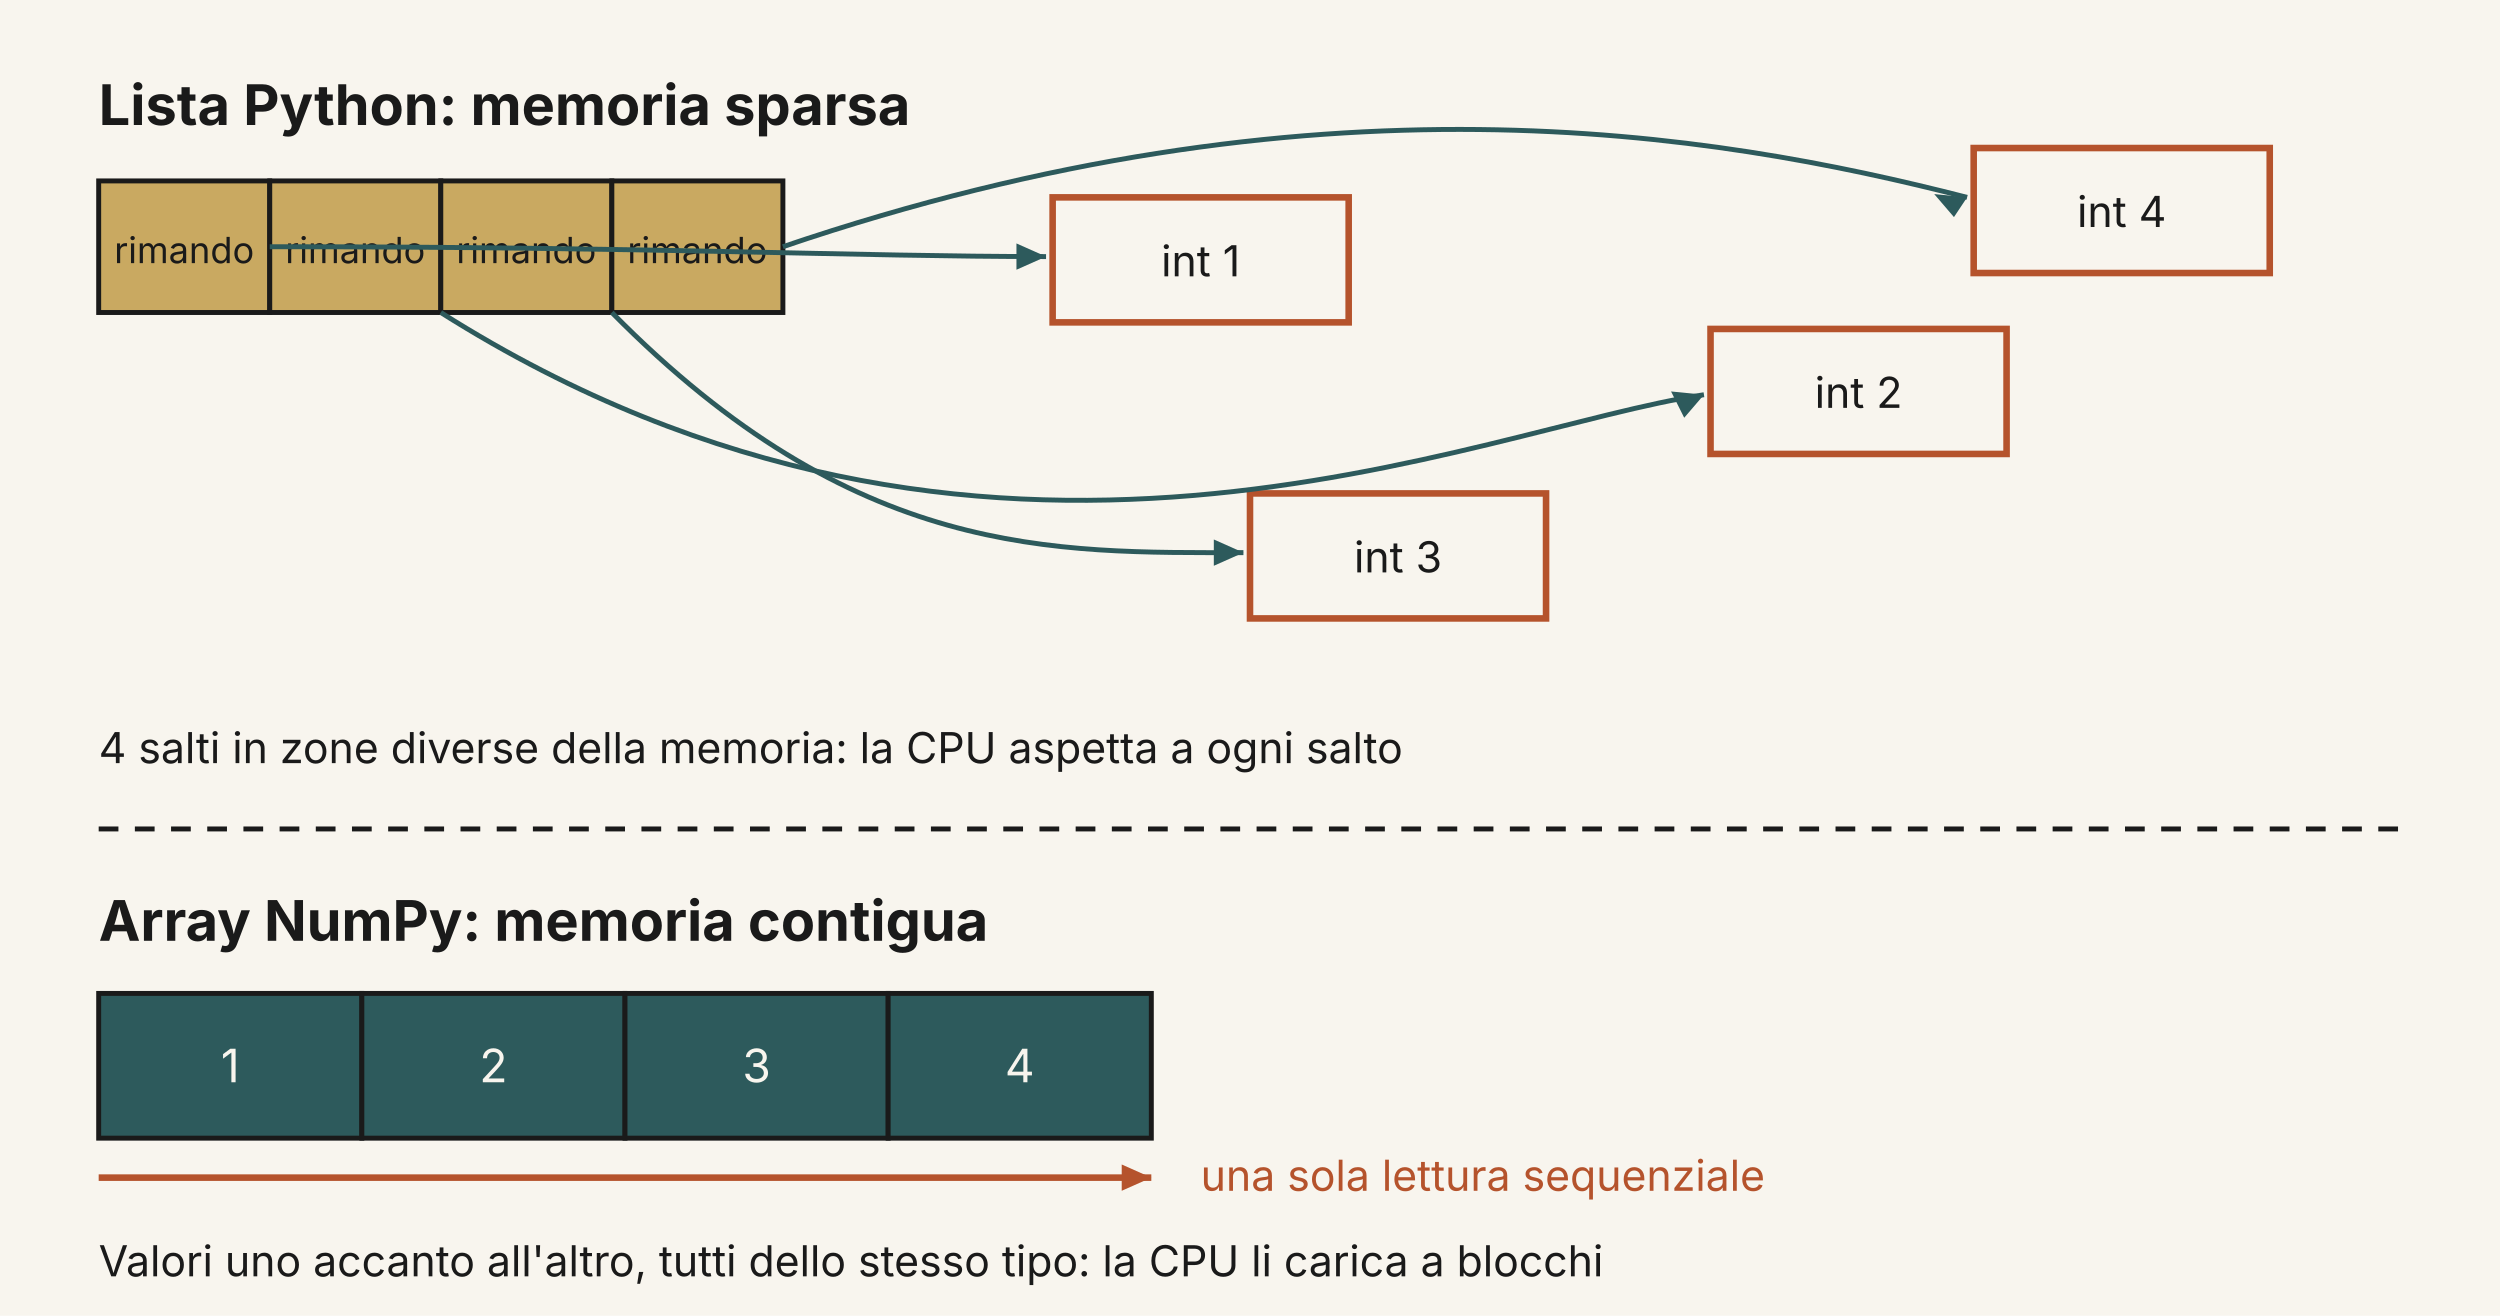
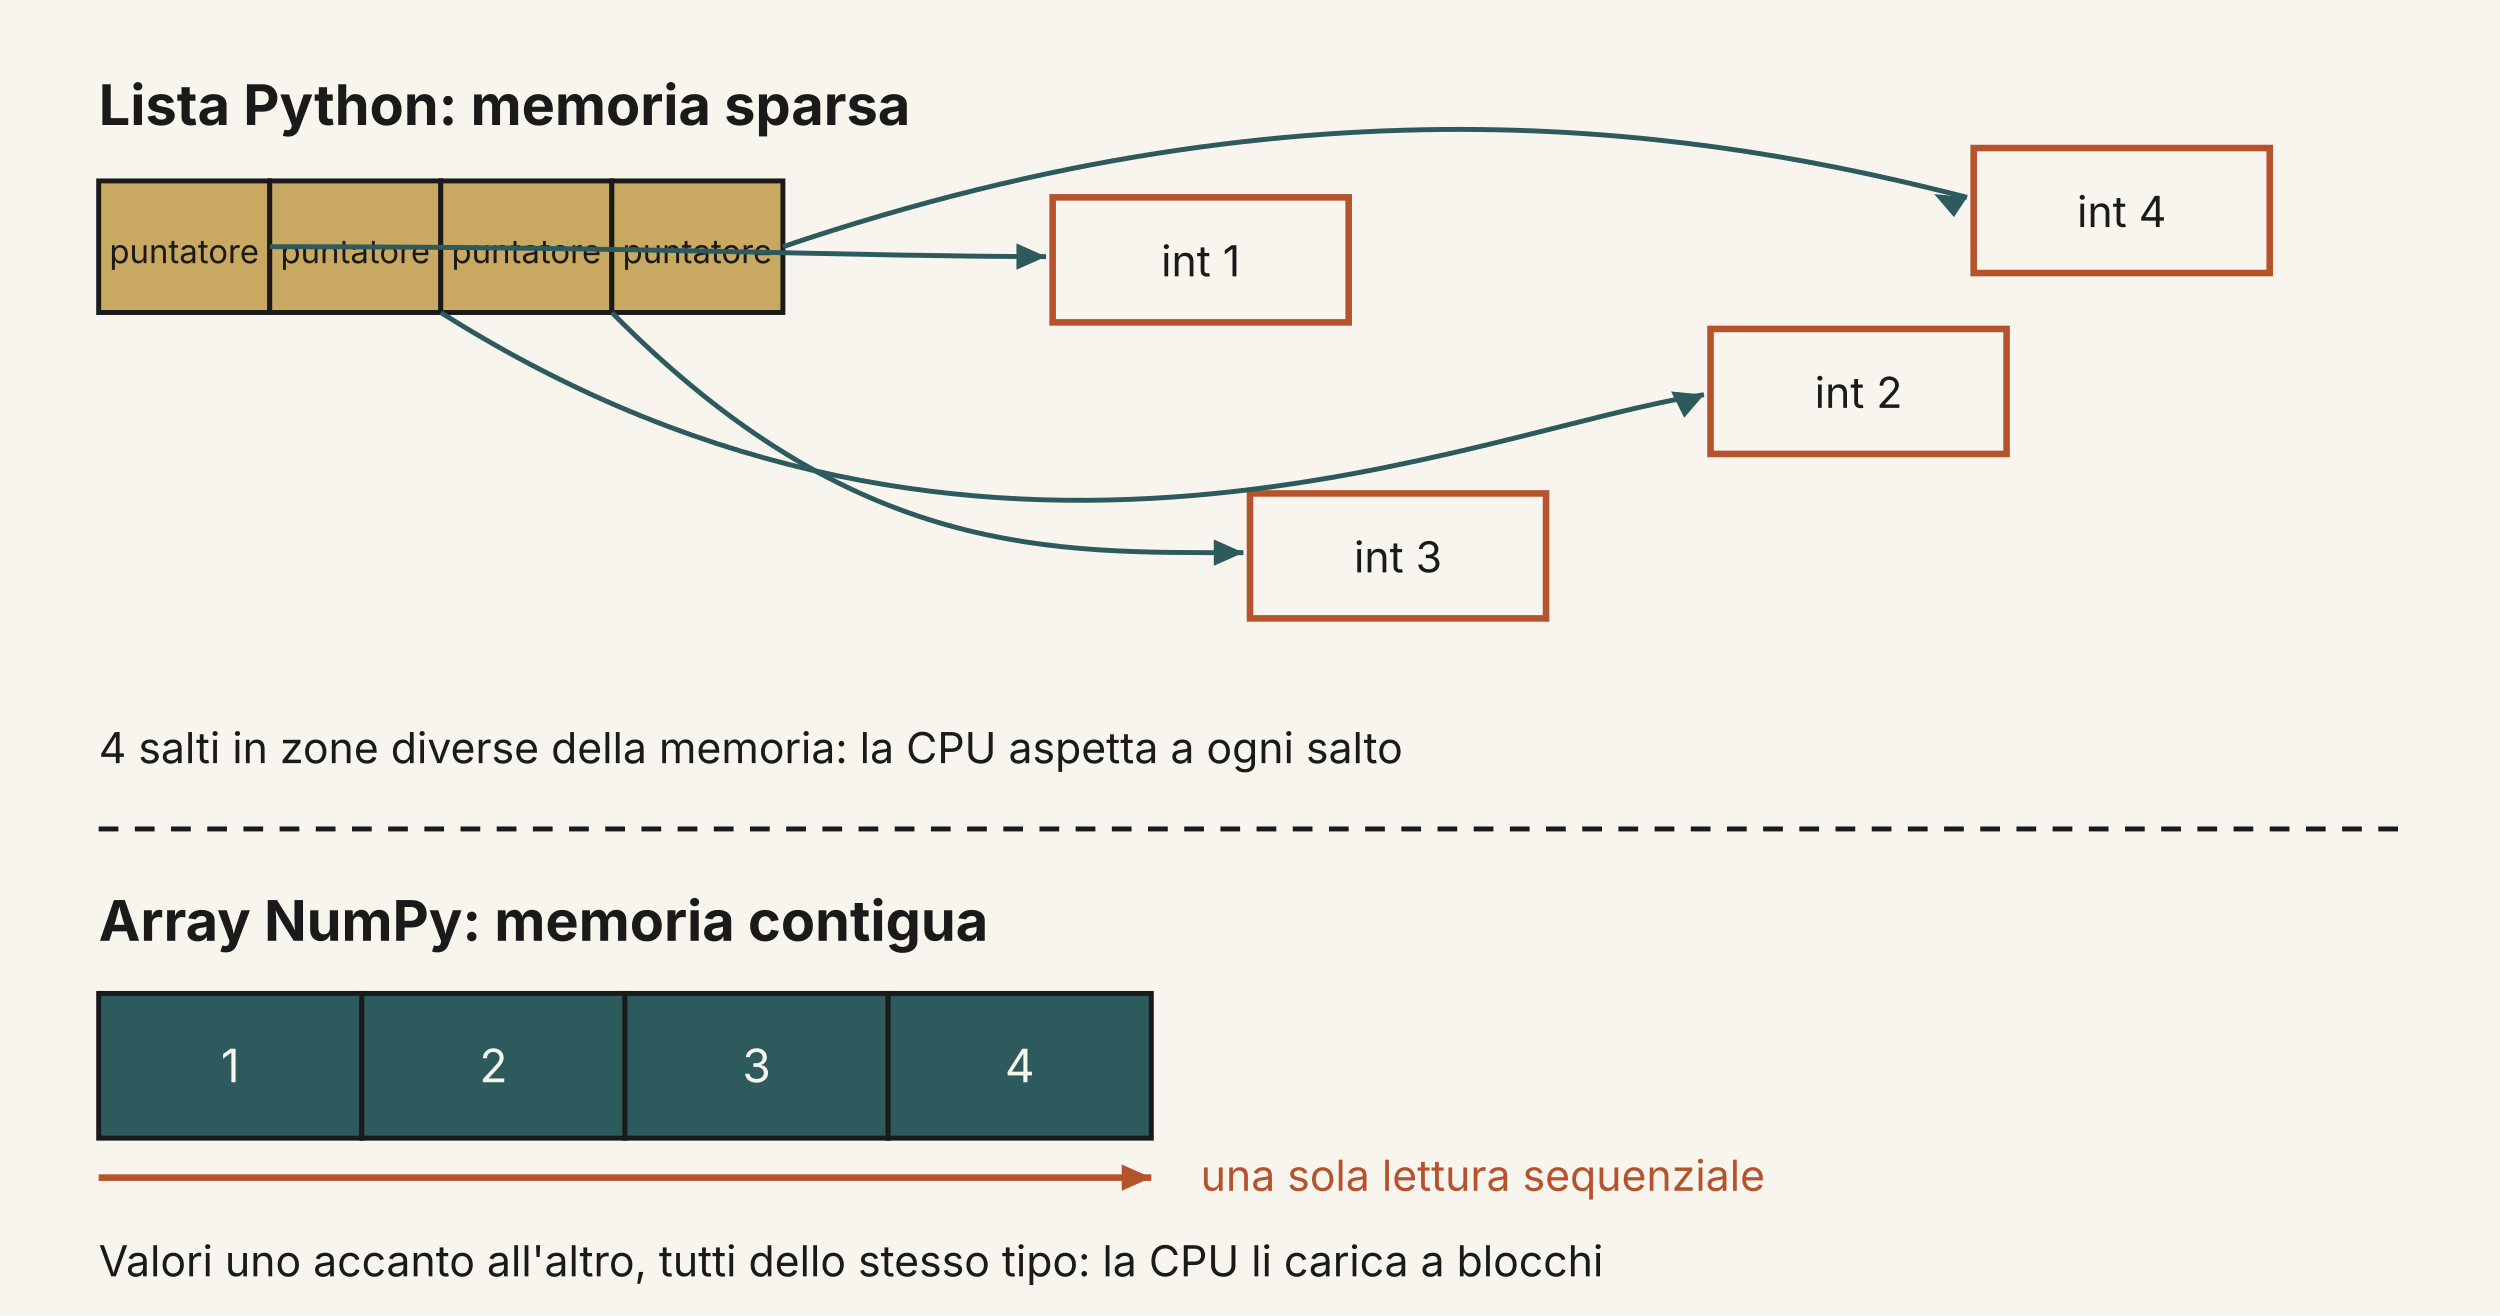
<svg xmlns="http://www.w3.org/2000/svg" viewBox="0 0 760 400" width="100%" role="img" aria-label="Confronto tra la memoria sparsa di una lista Python e la memoria contigua di un array NumPy">
  <rect x="0" y="0" width="760" height="400" fill="#F8F5EE" />
  <text x="30" y="38" font-family="Inter, system-ui, sans-serif" font-size="17" font-weight="bold" fill="#1A1A1A">Lista Python: memoria sparsa</text>
  <g stroke="#1A1A1A" stroke-width="1.5">
    <rect x="30" y="55" width="52" height="40" fill="#C9A961" />
    <rect x="82" y="55" width="52" height="40" fill="#C9A961" />
    <rect x="134" y="55" width="52" height="40" fill="#C9A961" />
    <rect x="186" y="55" width="52" height="40" fill="#C9A961" />
  </g>
-   <text x="56" y="80" font-family="Inter, system-ui, sans-serif" font-size="11" fill="#1A1A1A" text-anchor="middle">rimando</text>
-   <text x="108" y="80" font-family="Inter, system-ui, sans-serif" font-size="11" fill="#1A1A1A" text-anchor="middle">rimando</text>
-   <text x="160" y="80" font-family="Inter, system-ui, sans-serif" font-size="11" fill="#1A1A1A" text-anchor="middle">rimando</text>
-   <text x="212" y="80" font-family="Inter, system-ui, sans-serif" font-size="11" fill="#1A1A1A" text-anchor="middle">rimando</text>
+   <text x="56" y="80" font-family="Inter, system-ui, sans-serif" font-size="10" fill="#1A1A1A" text-anchor="middle">puntatore</text>
+   <text x="108" y="80" font-family="Inter, system-ui, sans-serif" font-size="10" fill="#1A1A1A" text-anchor="middle">puntatore</text>
+   <text x="160" y="80" font-family="Inter, system-ui, sans-serif" font-size="10" fill="#1A1A1A" text-anchor="middle">puntatore</text>
+   <text x="212" y="80" font-family="Inter, system-ui, sans-serif" font-size="10" fill="#1A1A1A" text-anchor="middle">puntatore</text>
  <g stroke="#B5532C" stroke-width="2" fill="#F8F5EE">
    <rect x="320" y="60" width="90" height="38" />
    <rect x="520" y="100" width="90" height="38" />
    <rect x="380" y="150" width="90" height="38" />
    <rect x="600" y="45" width="90" height="38" />
  </g>
  <text x="365" y="84" font-family="Inter, system-ui, sans-serif" font-size="13" fill="#1A1A1A" text-anchor="middle">int 1</text>
  <text x="565" y="124" font-family="Inter, system-ui, sans-serif" font-size="13" fill="#1A1A1A" text-anchor="middle">int 2</text>
  <text x="425" y="174" font-family="Inter, system-ui, sans-serif" font-size="13" fill="#1A1A1A" text-anchor="middle">int 3</text>
  <text x="645" y="69" font-family="Inter, system-ui, sans-serif" font-size="13" fill="#1A1A1A" text-anchor="middle">int 4</text>
  <g stroke="#2D5A5C" stroke-width="1.5" fill="none">
    <path d="M 82 75 C 200 75, 260 78, 318 78" />
    <path d="M 134 95 C 300 200, 450 130, 518 120" />
    <path d="M 186 95 C 260 170, 320 168, 378 168" />
    <path d="M 238 75 C 400 20, 520 40, 598 60" />
  </g>
  <g fill="#2D5A5C">
    <path d="M 318 78 l -9 -4 v 8 z" />
    <path d="M 518 120 l -10 -1 l 4 8 z" />
    <path d="M 378 168 l -9 -4 v 8 z" />
    <path d="M 598 60 l -10 -1 l 6 7 z" />
  </g>
  <text x="30" y="232" font-family="Inter, system-ui, sans-serif" font-size="13" fill="#1A1A1A">4 salti in zone diverse della memoria: la CPU aspetta a ogni salto</text>
  <line x1="30" y1="252" x2="730" y2="252" stroke="#1A1A1A" stroke-width="1.5" stroke-dasharray="6 5" />
  <text x="30" y="286" font-family="Inter, system-ui, sans-serif" font-size="17" font-weight="bold" fill="#1A1A1A">Array NumPy: memoria contigua</text>
  <g stroke="#1A1A1A" stroke-width="1.5">
    <rect x="30" y="302" width="80" height="44" fill="#2D5A5C" />
    <rect x="110" y="302" width="80" height="44" fill="#2D5A5C" />
    <rect x="190" y="302" width="80" height="44" fill="#2D5A5C" />
    <rect x="270" y="302" width="80" height="44" fill="#2D5A5C" />
  </g>
  <g font-family="Inter, system-ui, sans-serif" font-size="14" fill="#F8F5EE" text-anchor="middle">
    <text x="70" y="329">1</text>
    <text x="150" y="329">2</text>
    <text x="230" y="329">3</text>
    <text x="310" y="329">4</text>
  </g>
  <path d="M 30 358 h 320" stroke="#B5532C" stroke-width="2" fill="none" />
  <path d="M 350 358 l -9 -4 v 8 z" fill="#B5532C" />
  <text x="365" y="362" font-family="Inter, system-ui, sans-serif" font-size="13" fill="#B5532C">una sola lettura sequenziale</text>
  <text x="30" y="388" font-family="Inter, system-ui, sans-serif" font-size="13" fill="#1A1A1A">Valori uno accanto all'altro, tutti dello stesso tipo: la CPU li carica a blocchi</text>
</svg>
